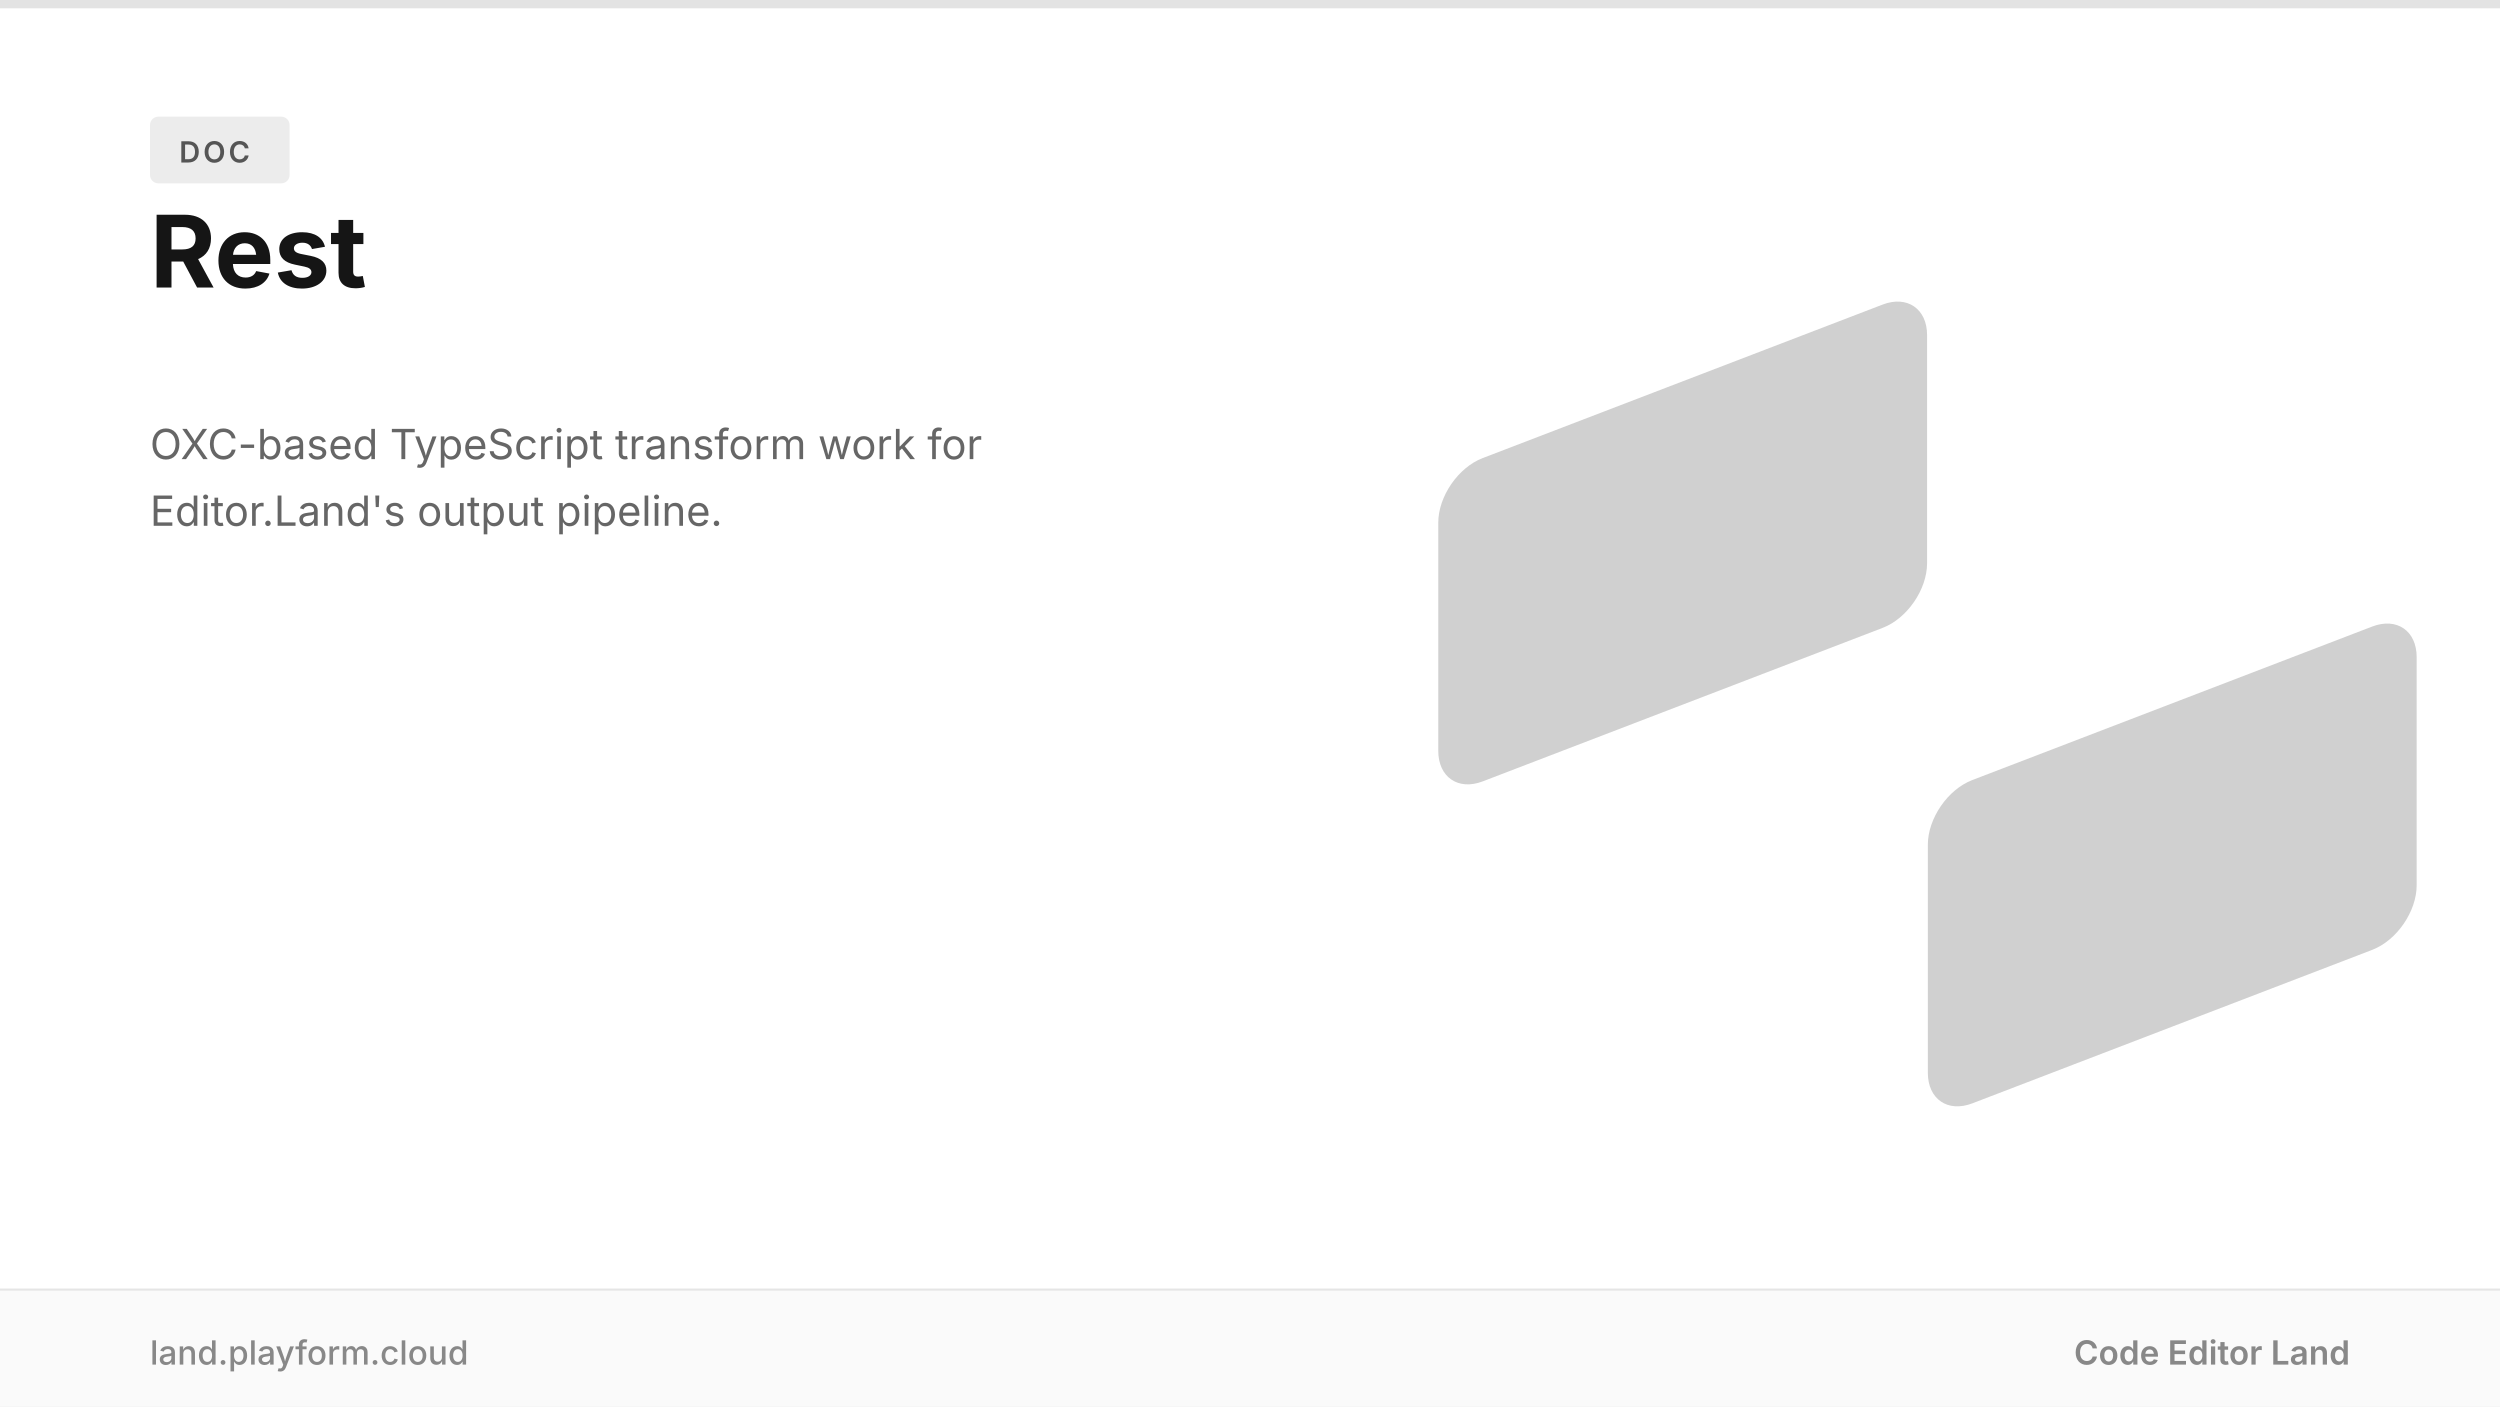
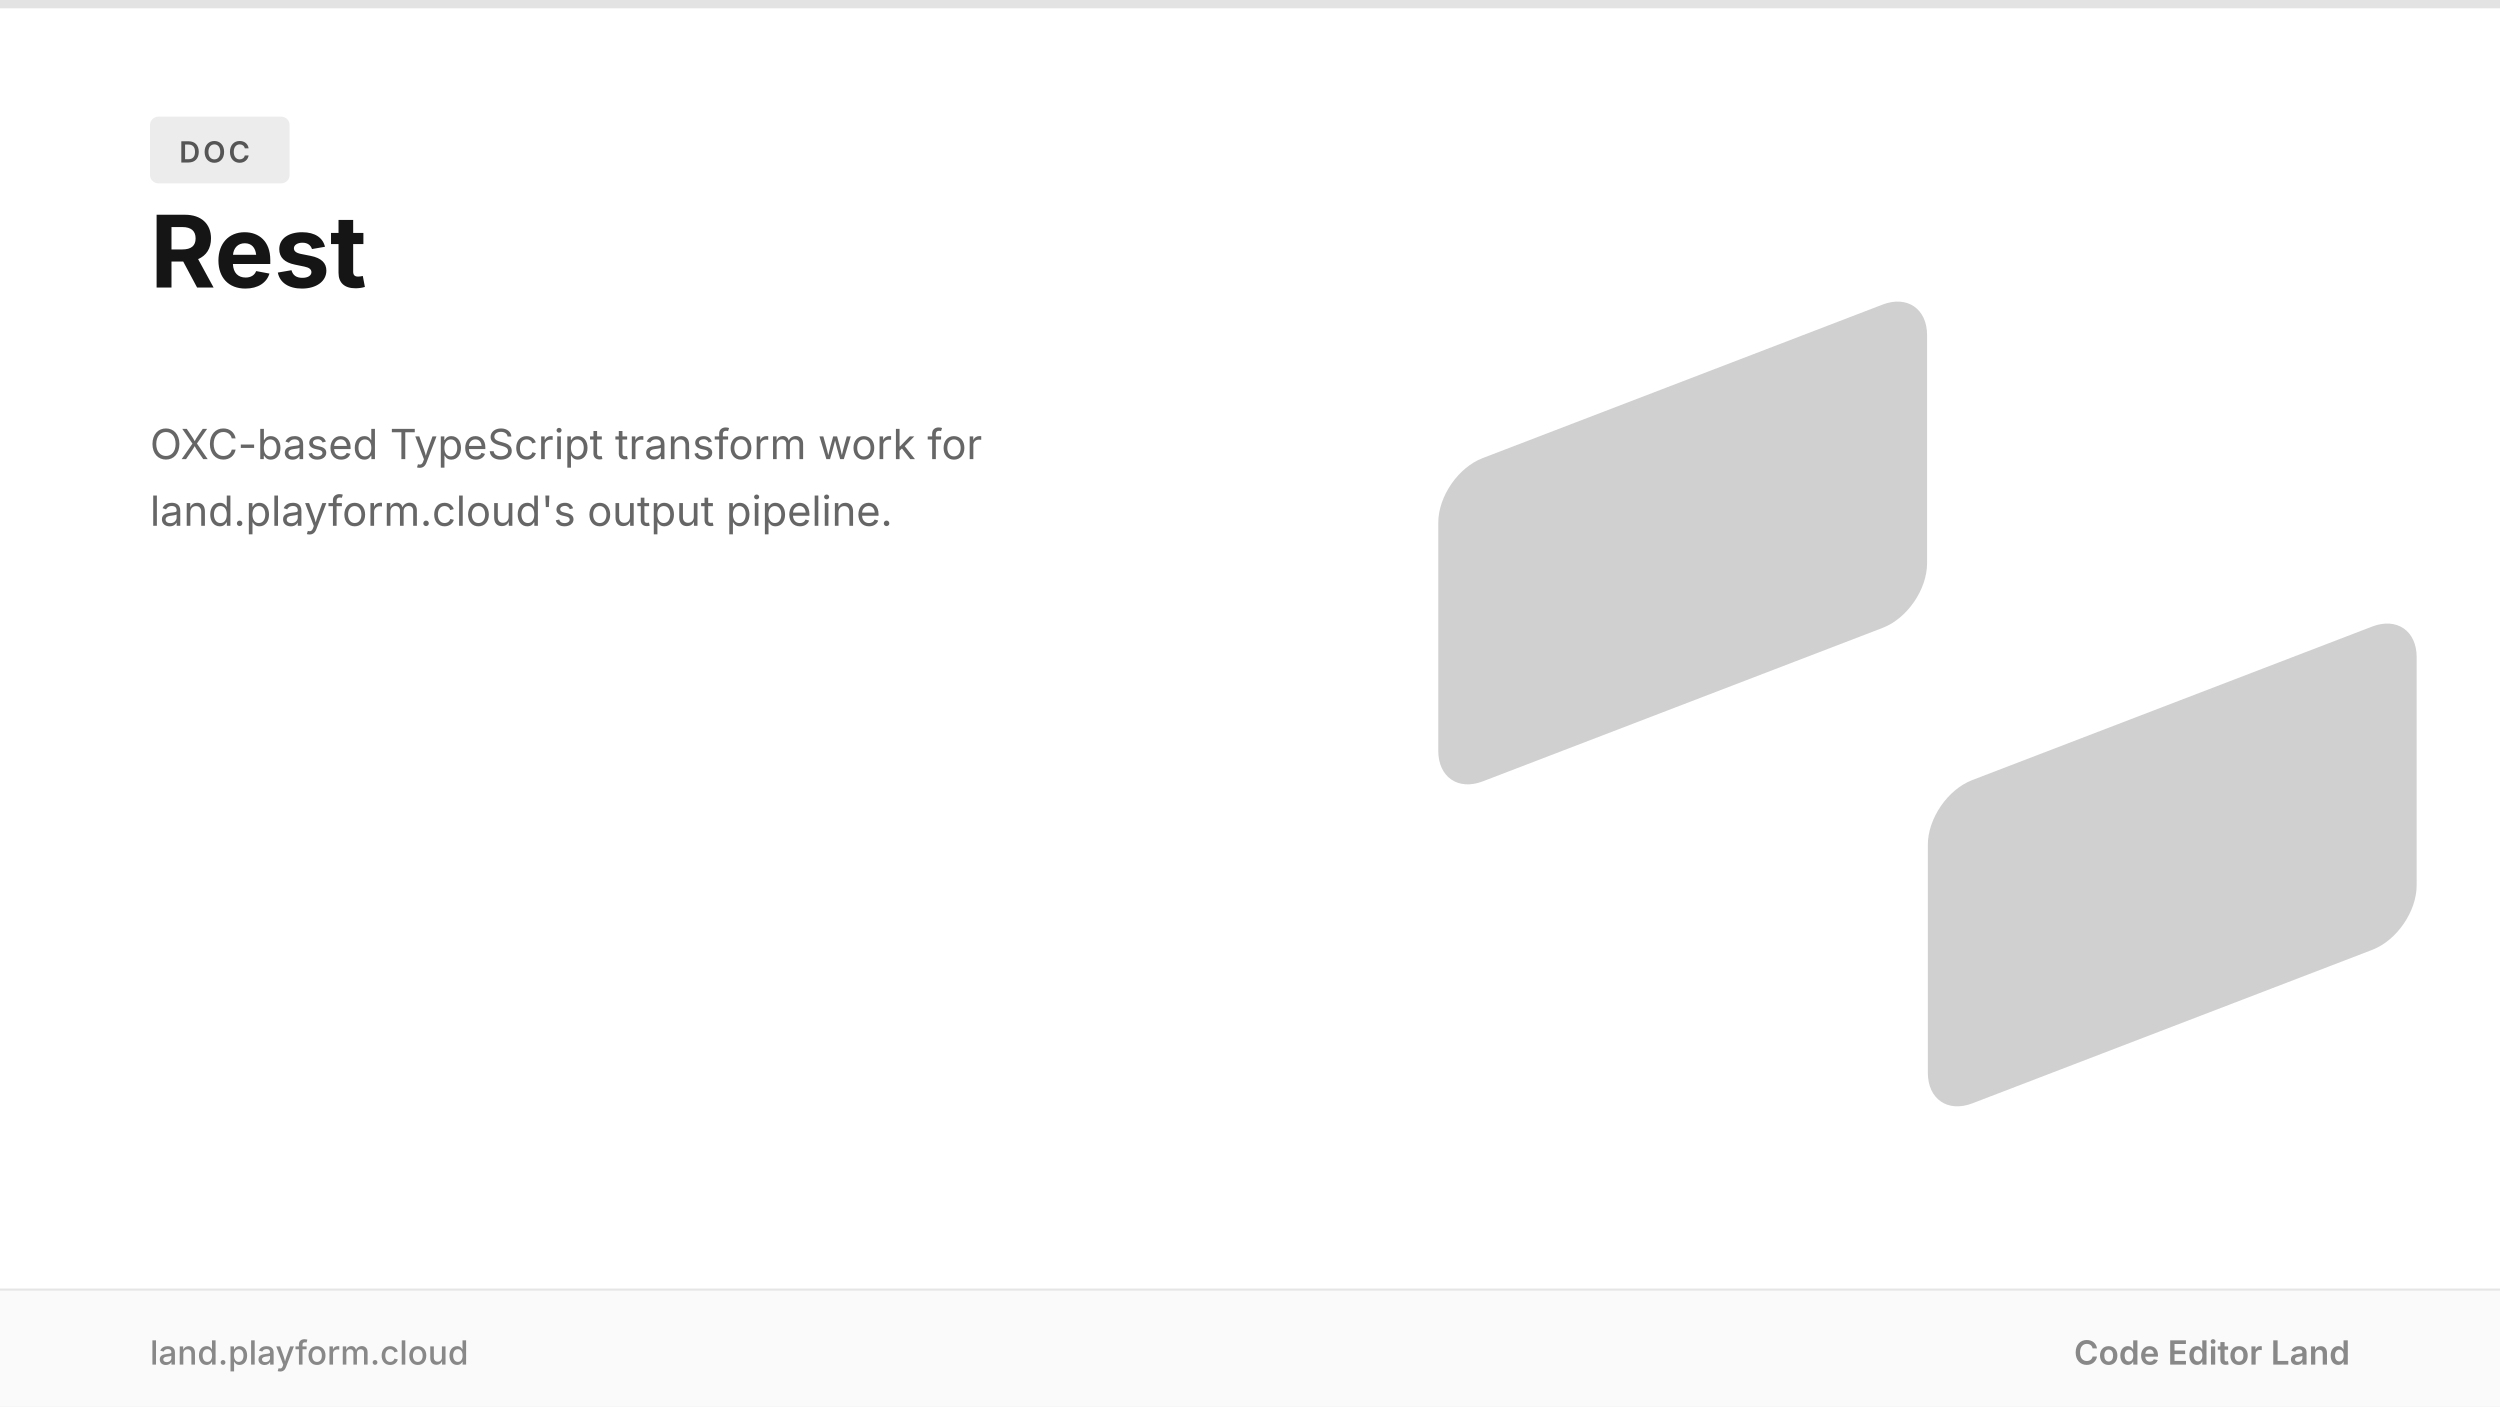
<svg xmlns="http://www.w3.org/2000/svg" width="1200" height="675" viewBox="0 0 1200 675">
  <path fill="#fff" d="M0 0h1200v675H0z" />
  <path fill="#151515" fill-opacity=".12" d="M0 0h1200v4H0z" />
  <rect width="1005.28" height="620.771" fill="#151515" fill-opacity=".2" rx="91.389" transform="matrix(-.2334 .08959 0 .25 925 138)" />
  <rect width="1005.28" height="620.771" fill="#151515" fill-opacity=".2" rx="91.389" transform="matrix(-.2334 .08959 0 .25 1160 292.55)" />
  <rect width="67" height="32" x="72" y="56" fill="#151515" fill-opacity=".08" rx="4" />
  <text x="86" y="78" fill="#555" font-family="system-ui, -apple-system, 'Segoe UI', sans-serif" font-size="14" font-weight="600" letter-spacing=".1em">DOC</text>
  <text x="72" y="138" fill="#151515" font-family="system-ui, -apple-system, 'Segoe UI', sans-serif" font-size="48" font-weight="700">Rest</text>
  <text x="72" y="220.4" fill="#666" font-family="system-ui, -apple-system, 'Segoe UI', sans-serif" font-size="20" font-weight="400">OXC-based TypeScript transform work for</text>
-   <text x="72" y="252.4" fill="#666" font-family="system-ui, -apple-system, 'Segoe UI', sans-serif" font-size="20" font-weight="400">Editor.Land's output pipeline.</text>
+   <text x="72" y="252.4" fill="#666" font-family="system-ui, -apple-system, 'Segoe UI', sans-serif" font-size="20" font-weight="400">land.playform.cloud's output pipeline.</text>
  <path fill="#fafafa" d="M0 619h1200v56H0z" />
  <path stroke="#e5e5e5" d="M0 619h1200" />
  <text x="72" y="655" fill="#888" font-family="system-ui, -apple-system, 'Segoe UI', sans-serif" font-size="16" font-weight="500">land.playform.cloud</text>
  <text x="1128" y="655" fill="#888" font-family="system-ui, -apple-system, 'Segoe UI', sans-serif" font-size="16" font-weight="600" text-anchor="end">Code Editor Land</text>
</svg>
